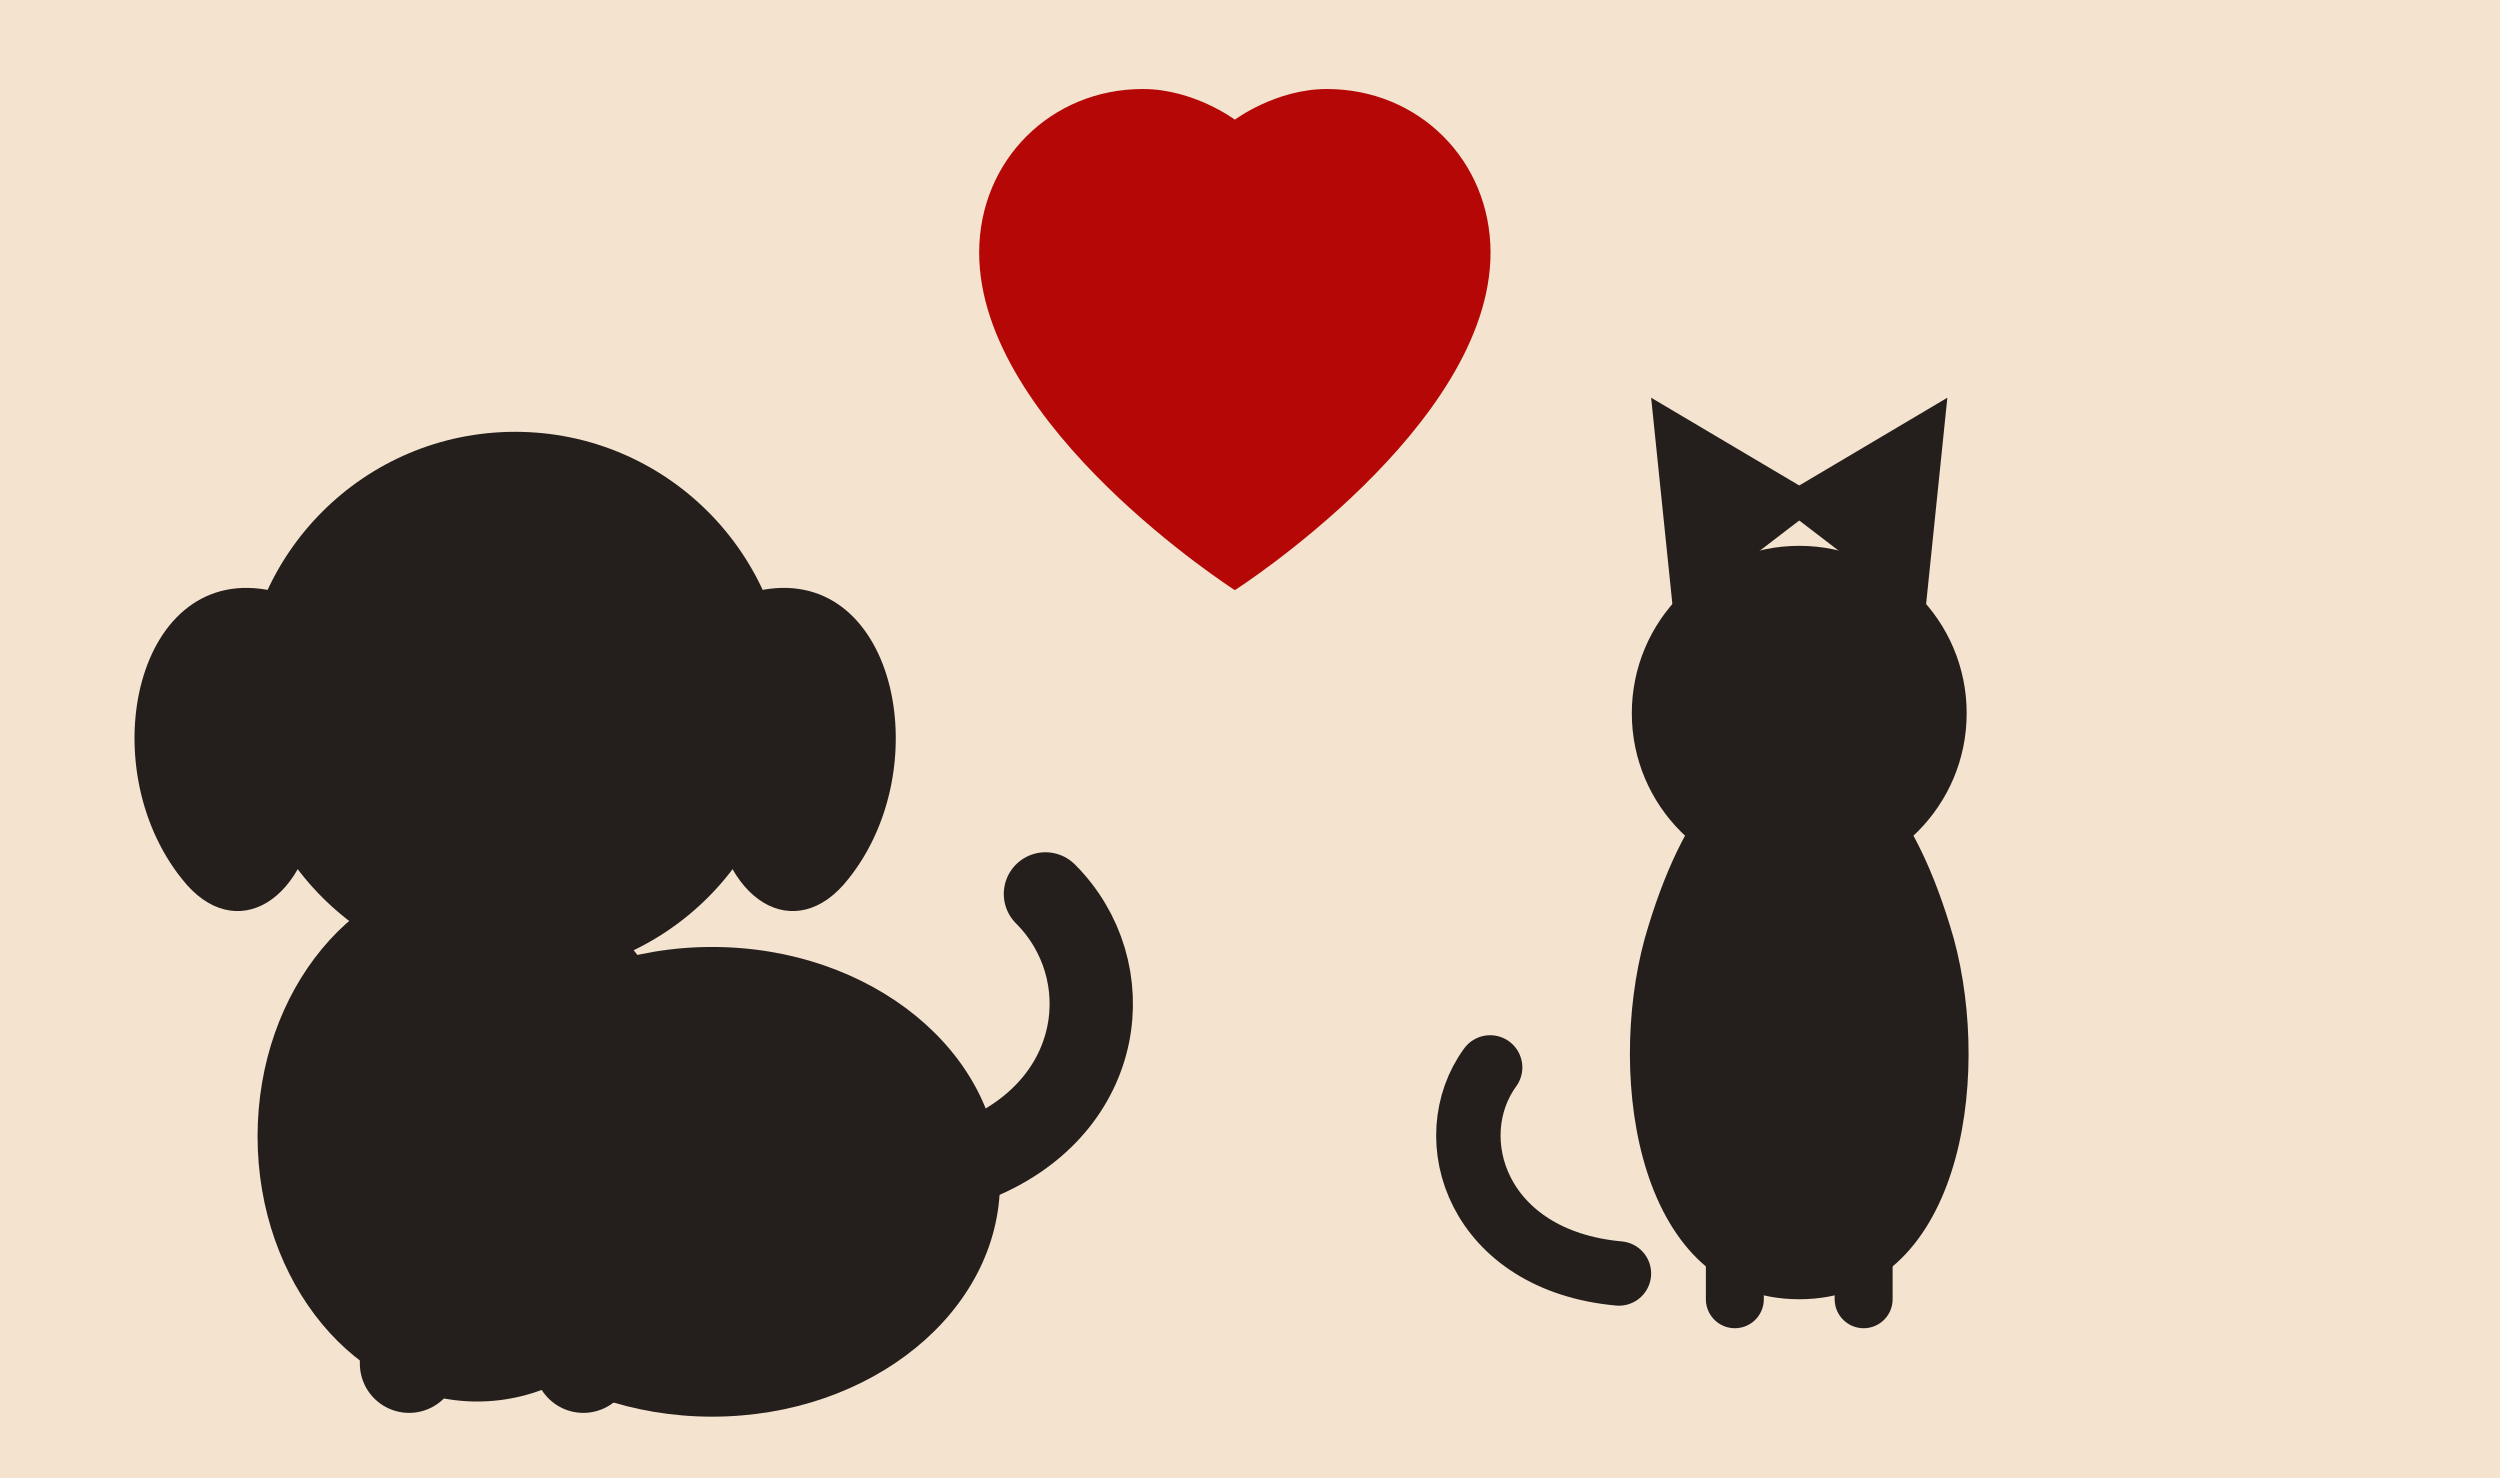
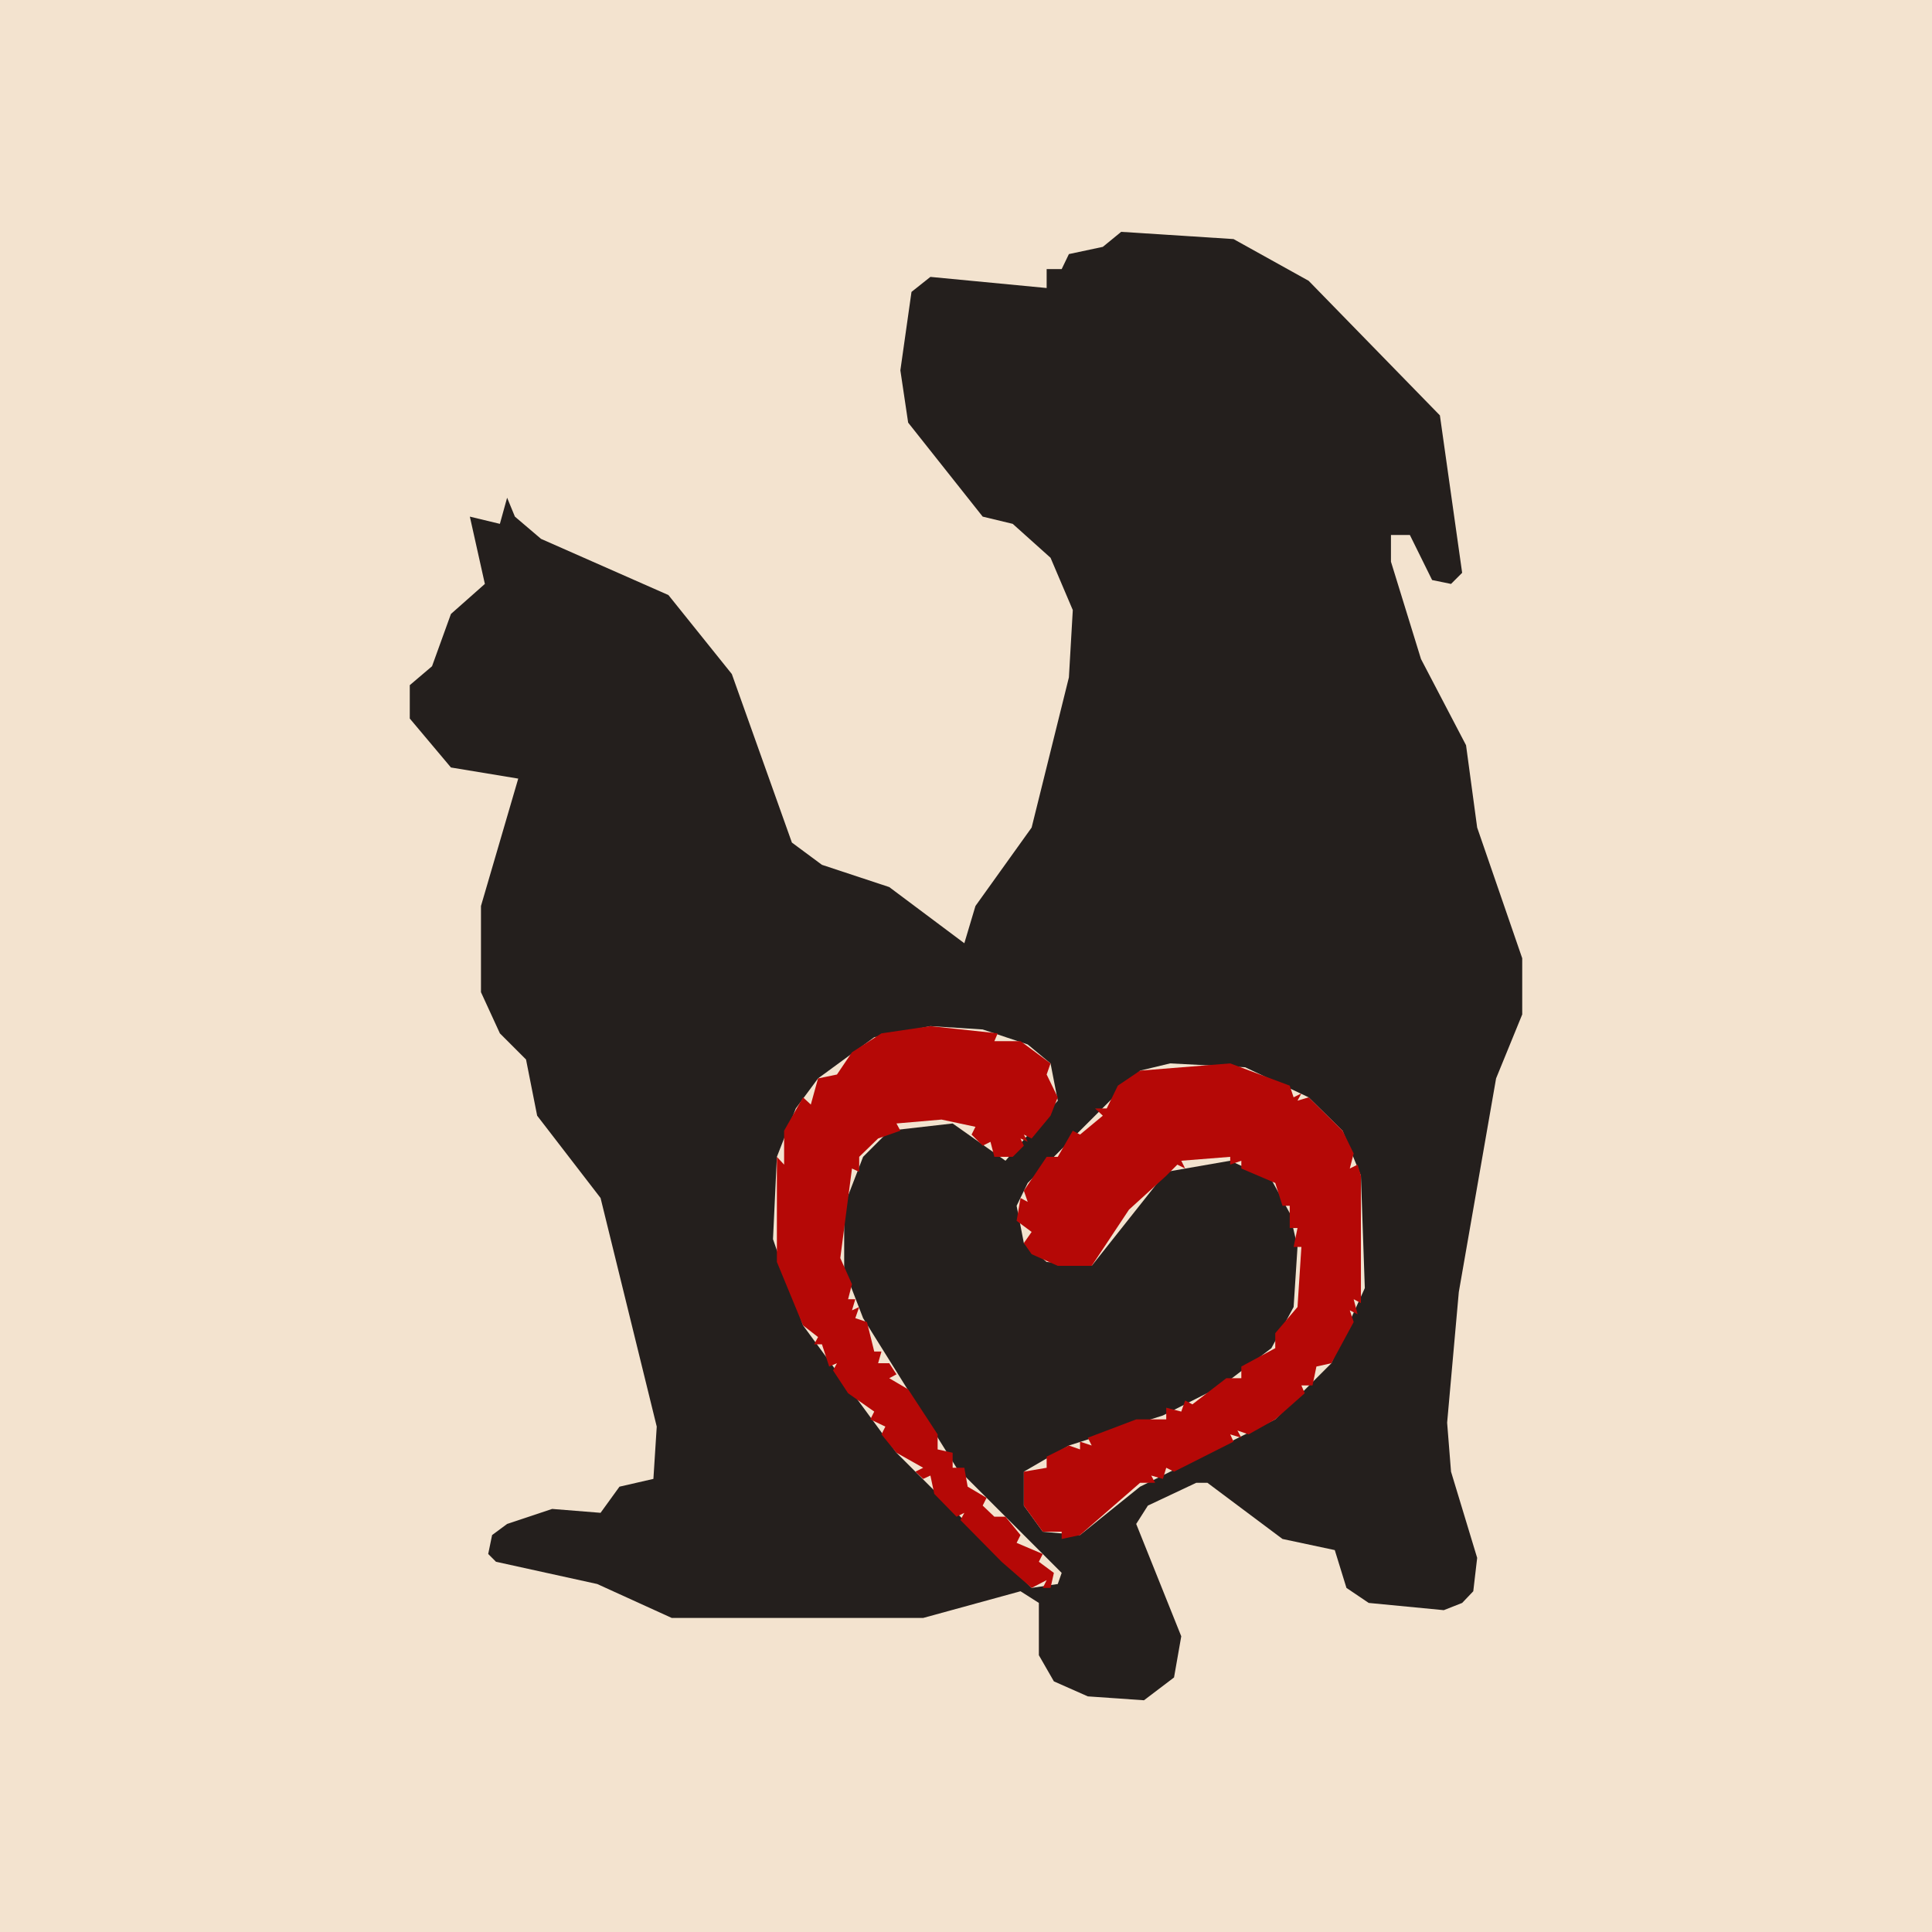
- <svg xmlns="http://www.w3.org/2000/svg" viewBox="0 0 132 78" role="img" aria-label="haart">
-   <rect x="-4" y="-4" width="140" height="86" fill="#f3e3cf" />
-   <g fill="#241f1d">
-     <g transform="translate(-12 12) scale(0.2)">
-       <path d="M318 246C352 232 356 196 336 176" stroke="#241f1d" stroke-width="22" stroke-linecap="round" fill="none" />
-       <ellipse cx="248" cy="252" rx="76" ry="62" />
-       <path d="M168 230 L168 300" stroke="#241f1d" stroke-width="26" stroke-linecap="round" />
-       <path d="M214 236 L214 300" stroke="#241f1d" stroke-width="26" stroke-linecap="round" />
-       <ellipse cx="186" cy="240" rx="58" ry="70" />
-       <path d="M132 96C96 88 84 142 108 172c14 18 34 6 36-22Z" />
-       <path d="M260 96c36-8 48 46 24 76-14 18-34 6-36-22Z" />
-       <circle cx="196" cy="126" r="72" />
-     </g>
-     <g transform="translate(129 17.6) scale(-0.17 0.17)">
-       <path d="M256 292C300 288 312 250 296 228" stroke="#241f1d" stroke-width="20" stroke-linecap="round" fill="none" />
-       <path d="M200 300C150 300 140 232 152 188C164 146 182 128 200 128C218 128 236 146 248 188C260 232 250 300 200 300Z" />
-       <path d="M180 240 L180 300" stroke="#241f1d" stroke-width="18" stroke-linecap="round" />
-       <path d="M220 240 L220 300" stroke="#241f1d" stroke-width="18" stroke-linecap="round" />
-       <path d="M161 88 154 20 208 52Z" />
-       <path d="M239 88 246 20 192 52Z" />
-       <circle cx="200" cy="118" r="52" />
-     </g>
-   </g>
-   <g transform="translate(49 2) scale(1.35)">
-     <path d="M12 21.6C12 21.6 2 15.2 2 8.4 2 4.8 4.8 2 8.4 2c2 0 3.6 1.2 3.6 1.2S13.6 2 15.6 2C19.2 2 22 4.8 22 8.4c0 6.8-10 13.2-10 13.2Z" fill="#b50806" />
+ <svg xmlns="http://www.w3.org/2000/svg" viewBox="0 0 200 200" role="img" aria-label="haart">
+   <rect width="200" height="200" fill="#f3e3cf" />
+   <g transform="translate(42.42 24.0) scale(0.5758)">
+     <path fill="#241f1d" fill-rule="evenodd" d="M186.5,214.1L187.2,222.9 191.9,238.4 191.2,244.4 189.2,246.5 185.9,247.8 172.4,246.5 168.4,243.8 166.3,237.0 156.9,235.0 143.4,224.9 141.4,224.9 132.7,229.0 130.6,232.3 138.7,252.5 137.4,259.9 132.0,264.0 121.9,263.3 115.8,260.6 113.1,255.9 113.1,246.5 109.8,244.4 92.3,249.2 47.1,249.2 33.7,243.1 15.5,239.1 14.1,237.7 14.8,234.3 17.5,232.3 25.6,229.6 34.3,230.3 37.7,225.6 43.8,224.2 44.4,214.8 34.3,173.7 22.9,158.9 20.9,148.8 16.2,144.1 12.8,136.7 12.8,121.2 19.5,98.3 7.4,96.3 0.0,87.5 0.0,81.5 4.0,78.1 7.4,68.7 13.5,63.3 10.8,51.2 16.2,52.5 17.5,47.8 18.9,51.2 23.6,55.2 46.5,65.3 57.9,79.5 68.7,109.8 74.1,113.8 86.2,117.8 99.7,127.9 101.7,121.2 111.8,107.1 118.5,80.1 119.2,68.0 115.2,58.6 108.4,52.5 103.0,51.2 89.6,34.3 88.2,24.9 90.2,10.8 93.6,8.1 114.5,10.1 114.5,6.7 117.2,6.7 118.5,4.0 124.6,2.7 127.9,0.0 148.1,1.3 161.6,8.8 185.2,33.0 189.2,61.3 187.2,63.3 183.8,62.6 179.8,54.5 176.4,54.5 176.4,59.3 181.8,76.8 189.9,92.3 191.9,107.1 200.0,130.6 200.0,140.7 195.3,152.2 188.6,190.6ZM81.5,195.3L78.1,186.5 78.1,175.1 81.5,166.3 86.2,161.6 97.6,160.3 107.1,167.0 116.5,156.2 115.2,149.5 111.1,146.1 103.0,143.4 93.6,142.8 83.5,144.8 73.4,152.2 69.4,157.6 66.0,166.3 65.3,181.1 70.7,196.6 87.5,219.5 111.8,243.8 116.5,243.1 117.2,241.1 98.3,222.2ZM167.7,198.7L171.7,189.9 171.0,169.7 167.7,161.6 161.6,155.6 150.2,150.2 136.7,149.5 131.3,150.8 111.1,171.0 109.1,175.1 110.4,181.8 114.5,185.2 122.6,185.9 136.0,169.0 147.5,167.0 154.9,170.4 158.2,176.4 159.6,182.5 158.9,193.3 154.9,200.7 146.1,207.4 135.4,212.8 118.5,218.2 110.4,222.9 110.4,229.0 113.8,233.7 120.5,234.3 131.3,225.6 155.6,213.5 165.7,203.4Z" />
+     <path fill="#b50806" fill-rule="evenodd" d="M95.6,159.6L87.5,160.3 88.2,161.6 84.2,163.0 80.8,166.3 80.8,169.0 79.5,168.4 77.4,184.5 79.5,189.2 78.8,191.9 80.1,191.9 79.5,193.9 80.8,193.3 80.1,195.3 82.2,196.0 83.5,201.3 84.8,201.3 84.2,203.4 86.2,203.4 87.5,205.4 86.2,206.1 89.6,208.1 94.9,216.2 94.9,218.9 97.6,219.5 97.6,222.2 99.7,222.2 100.3,225.6 103.7,227.6 103.0,229.0 105.1,231.0 107.1,231.0 109.8,234.3 109.1,235.7 113.8,237.7 113.1,239.1 115.8,241.1 115.2,243.8 113.8,243.8 114.5,242.4 111.8,243.8 106.4,239.1 99.0,231.6 99.7,230.3 98.3,231.0 94.3,226.9 93.6,223.6 92.3,224.2 90.9,222.9 92.3,222.2 87.5,219.5 84.8,216.2 85.5,214.8 82.8,213.5 83.5,212.1 78.8,208.8 76.1,204.7 76.8,203.4 75.4,204.0 74.1,200.0 72.7,200.0 73.4,198.7 70.7,196.6 66.0,185.2 66.0,166.3 67.3,167.7 67.3,161.6 70.7,155.6 72.1,156.9 73.4,152.2 76.8,151.5 79.5,147.5 84.8,144.1 93.6,142.8 105.7,144.1 105.1,145.5 109.8,145.5 115.2,149.5 114.5,151.5 116.5,155.6 115.2,158.9 111.8,163.0 110.4,162.3 111.1,163.6 109.8,163.0 110.4,164.3 108.4,166.3 105.1,166.3 104.4,163.6 103.0,164.3 101.0,162.3 101.7,160.9Z" />
+     <path fill="#b50806" fill-rule="evenodd" d="M136.0,169.7L129.3,175.8 122.6,185.9 116.5,185.9 111.8,183.8 110.4,181.8 111.8,179.8 109.1,177.8 109.8,173.7 111.1,174.4 110.4,172.4 114.5,166.3 116.5,166.3 119.2,161.6 120.5,162.3 124.6,158.9 123.2,157.6 125.3,157.6 127.3,153.5 131.3,150.8 147.5,149.5 158.2,153.5 158.9,155.6 160.3,154.9 159.6,156.2 161.6,155.6 167.7,161.6 169.7,165.7 169.0,168.4 170.4,167.7 171.0,169.7 171.0,192.6 169.7,191.9 170.4,194.6 169.0,193.9 169.7,196.0 165.7,203.4 163.0,204.0 162.3,207.4 160.3,207.4 160.9,208.8 155.6,213.5 150.8,216.2 148.8,215.5 149.5,216.8 147.5,216.2 148.1,217.5 137.4,222.9 136.0,222.2 135.4,224.2 133.3,223.6 134.0,224.9 131.3,224.9 120.5,234.3 117.2,235.0 117.2,233.7 113.8,233.7 110.4,229.0 110.4,222.9 114.5,222.2 114.5,220.2 118.5,218.2 120.5,218.9 120.5,217.5 122.6,218.2 121.9,216.8 130.6,213.5 136.0,213.5 136.0,211.4 138.7,212.1 139.4,210.1 140.7,210.8 146.8,206.1 149.5,206.1 149.5,204.0 155.6,200.7 155.6,198.0 159.6,193.3 160.3,182.5 158.9,182.5 159.6,179.1 158.2,179.1 158.2,175.1 156.9,175.1 155.6,171.0 149.5,168.4 149.5,167.0 147.5,167.7 147.5,166.3 138.7,167.0 139.4,168.4 138.0,167.7Z" />
  </g>
</svg>
